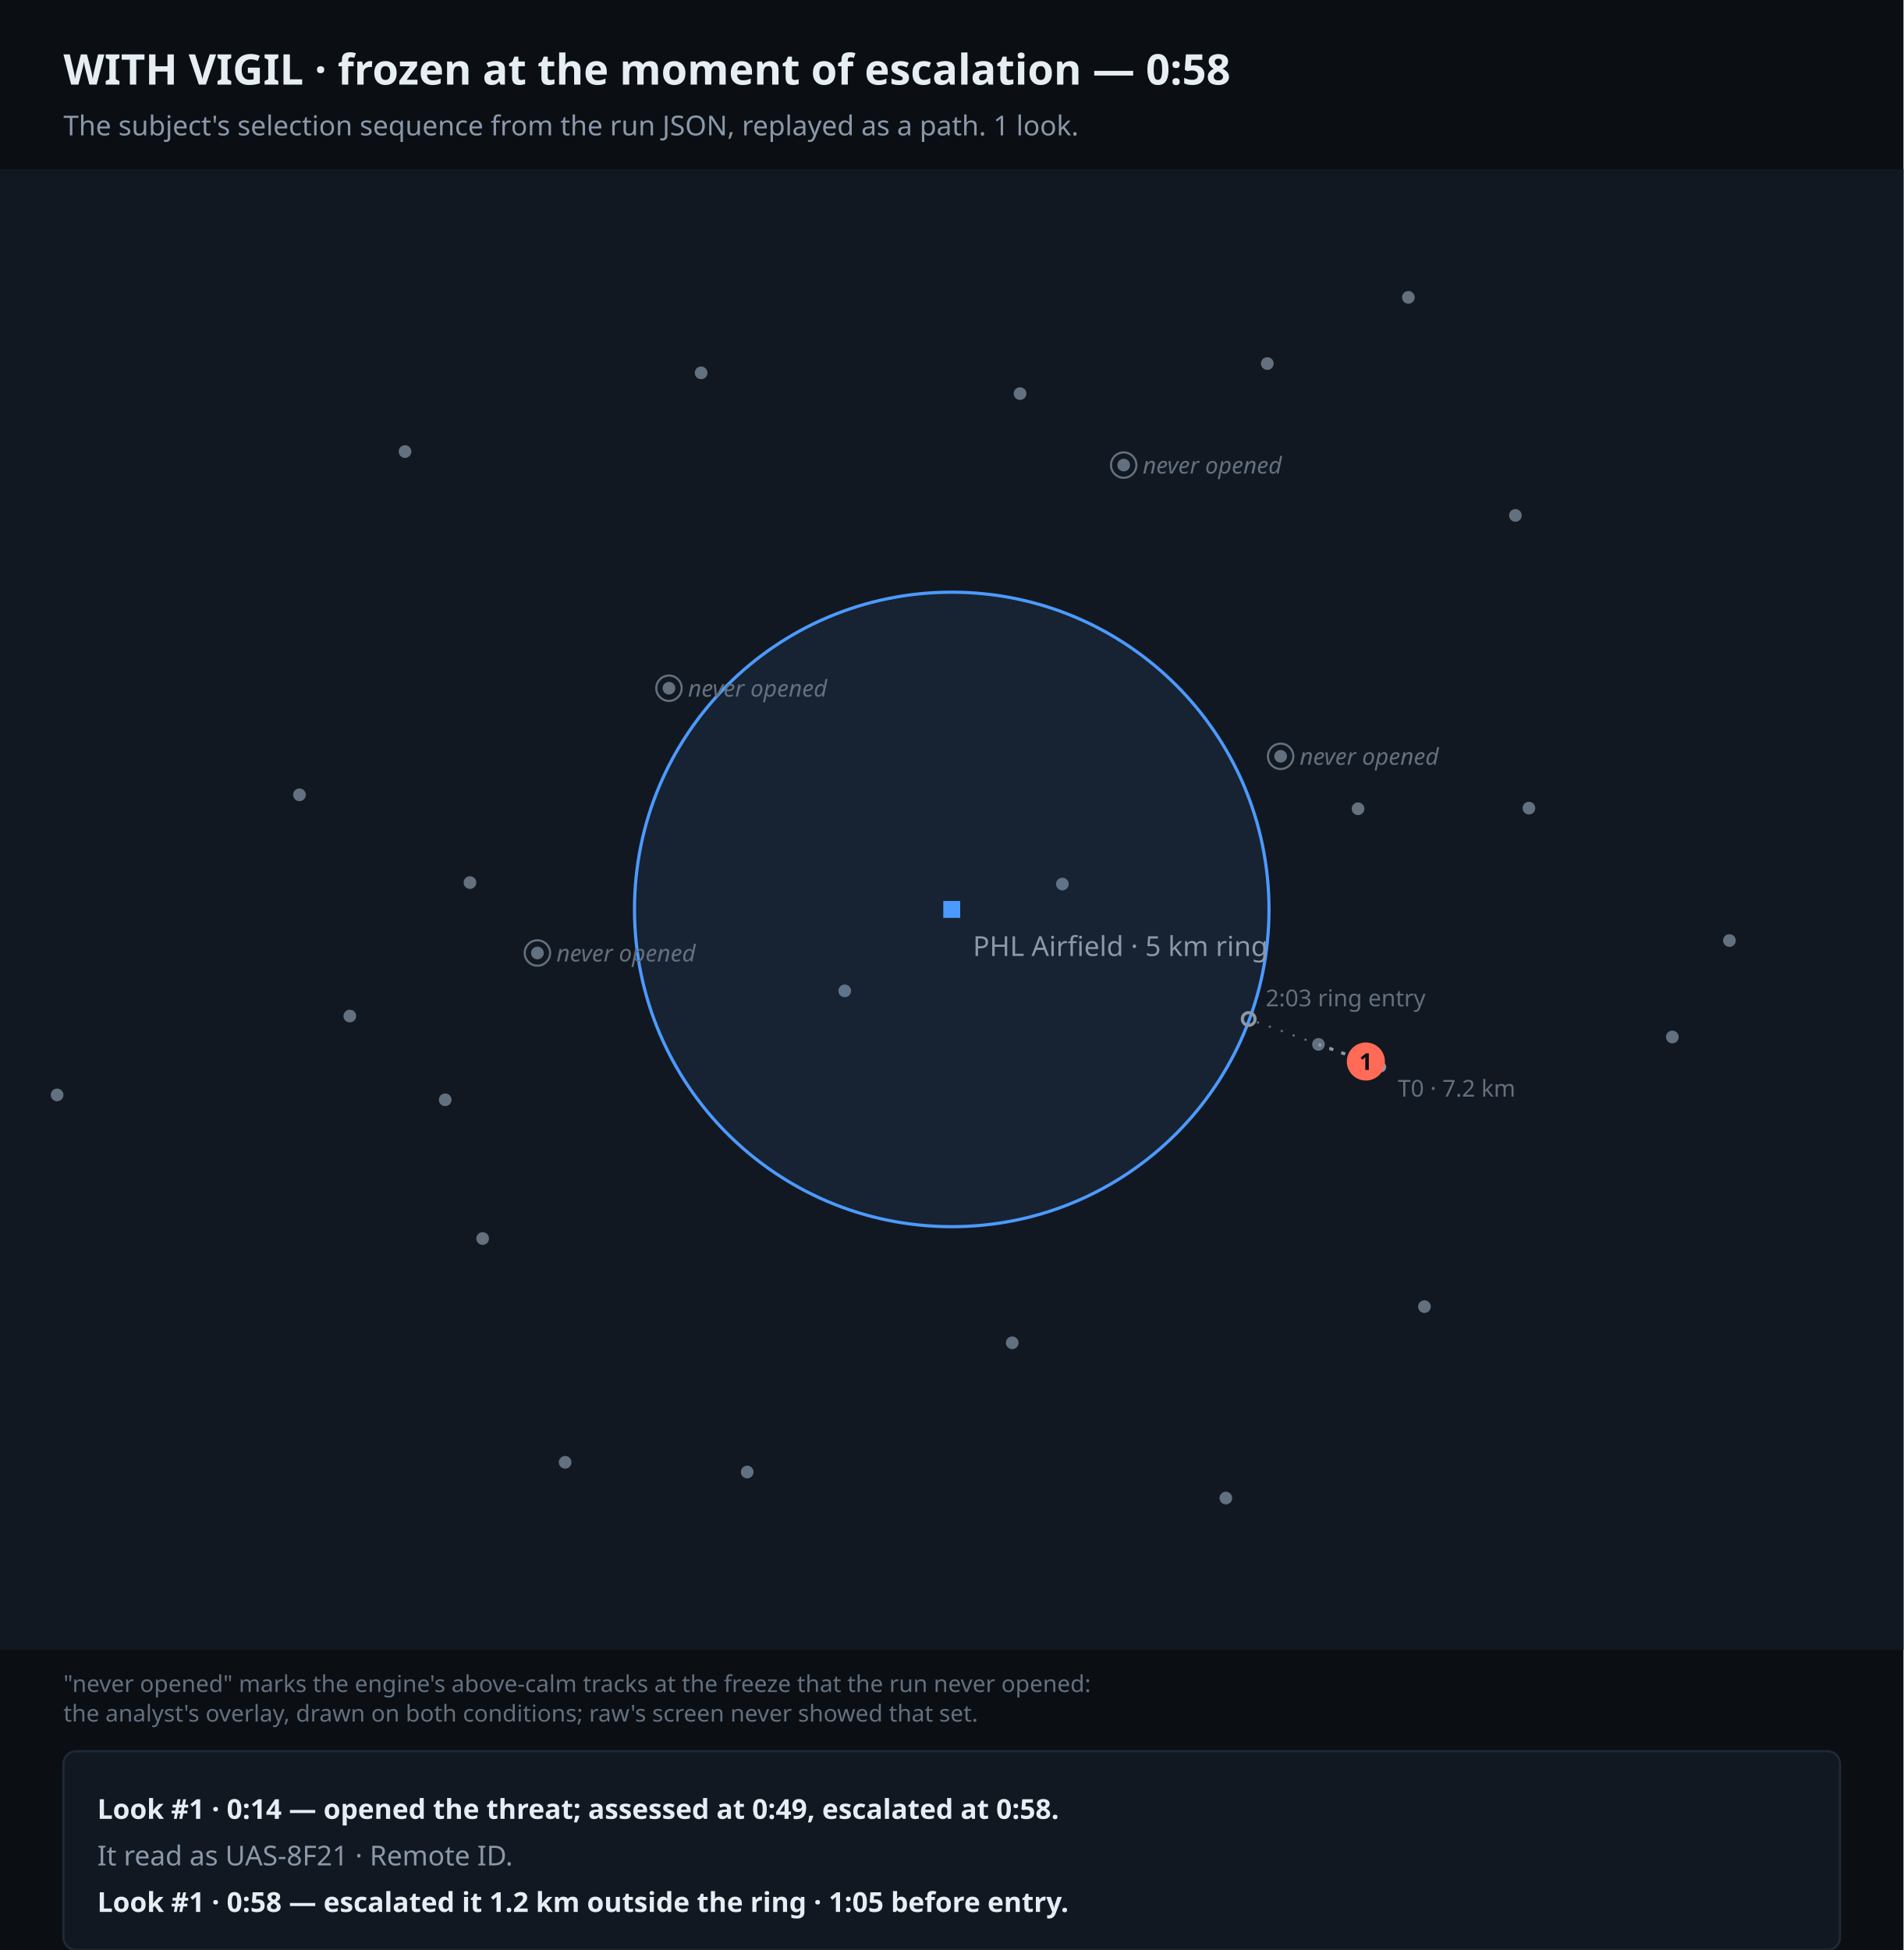
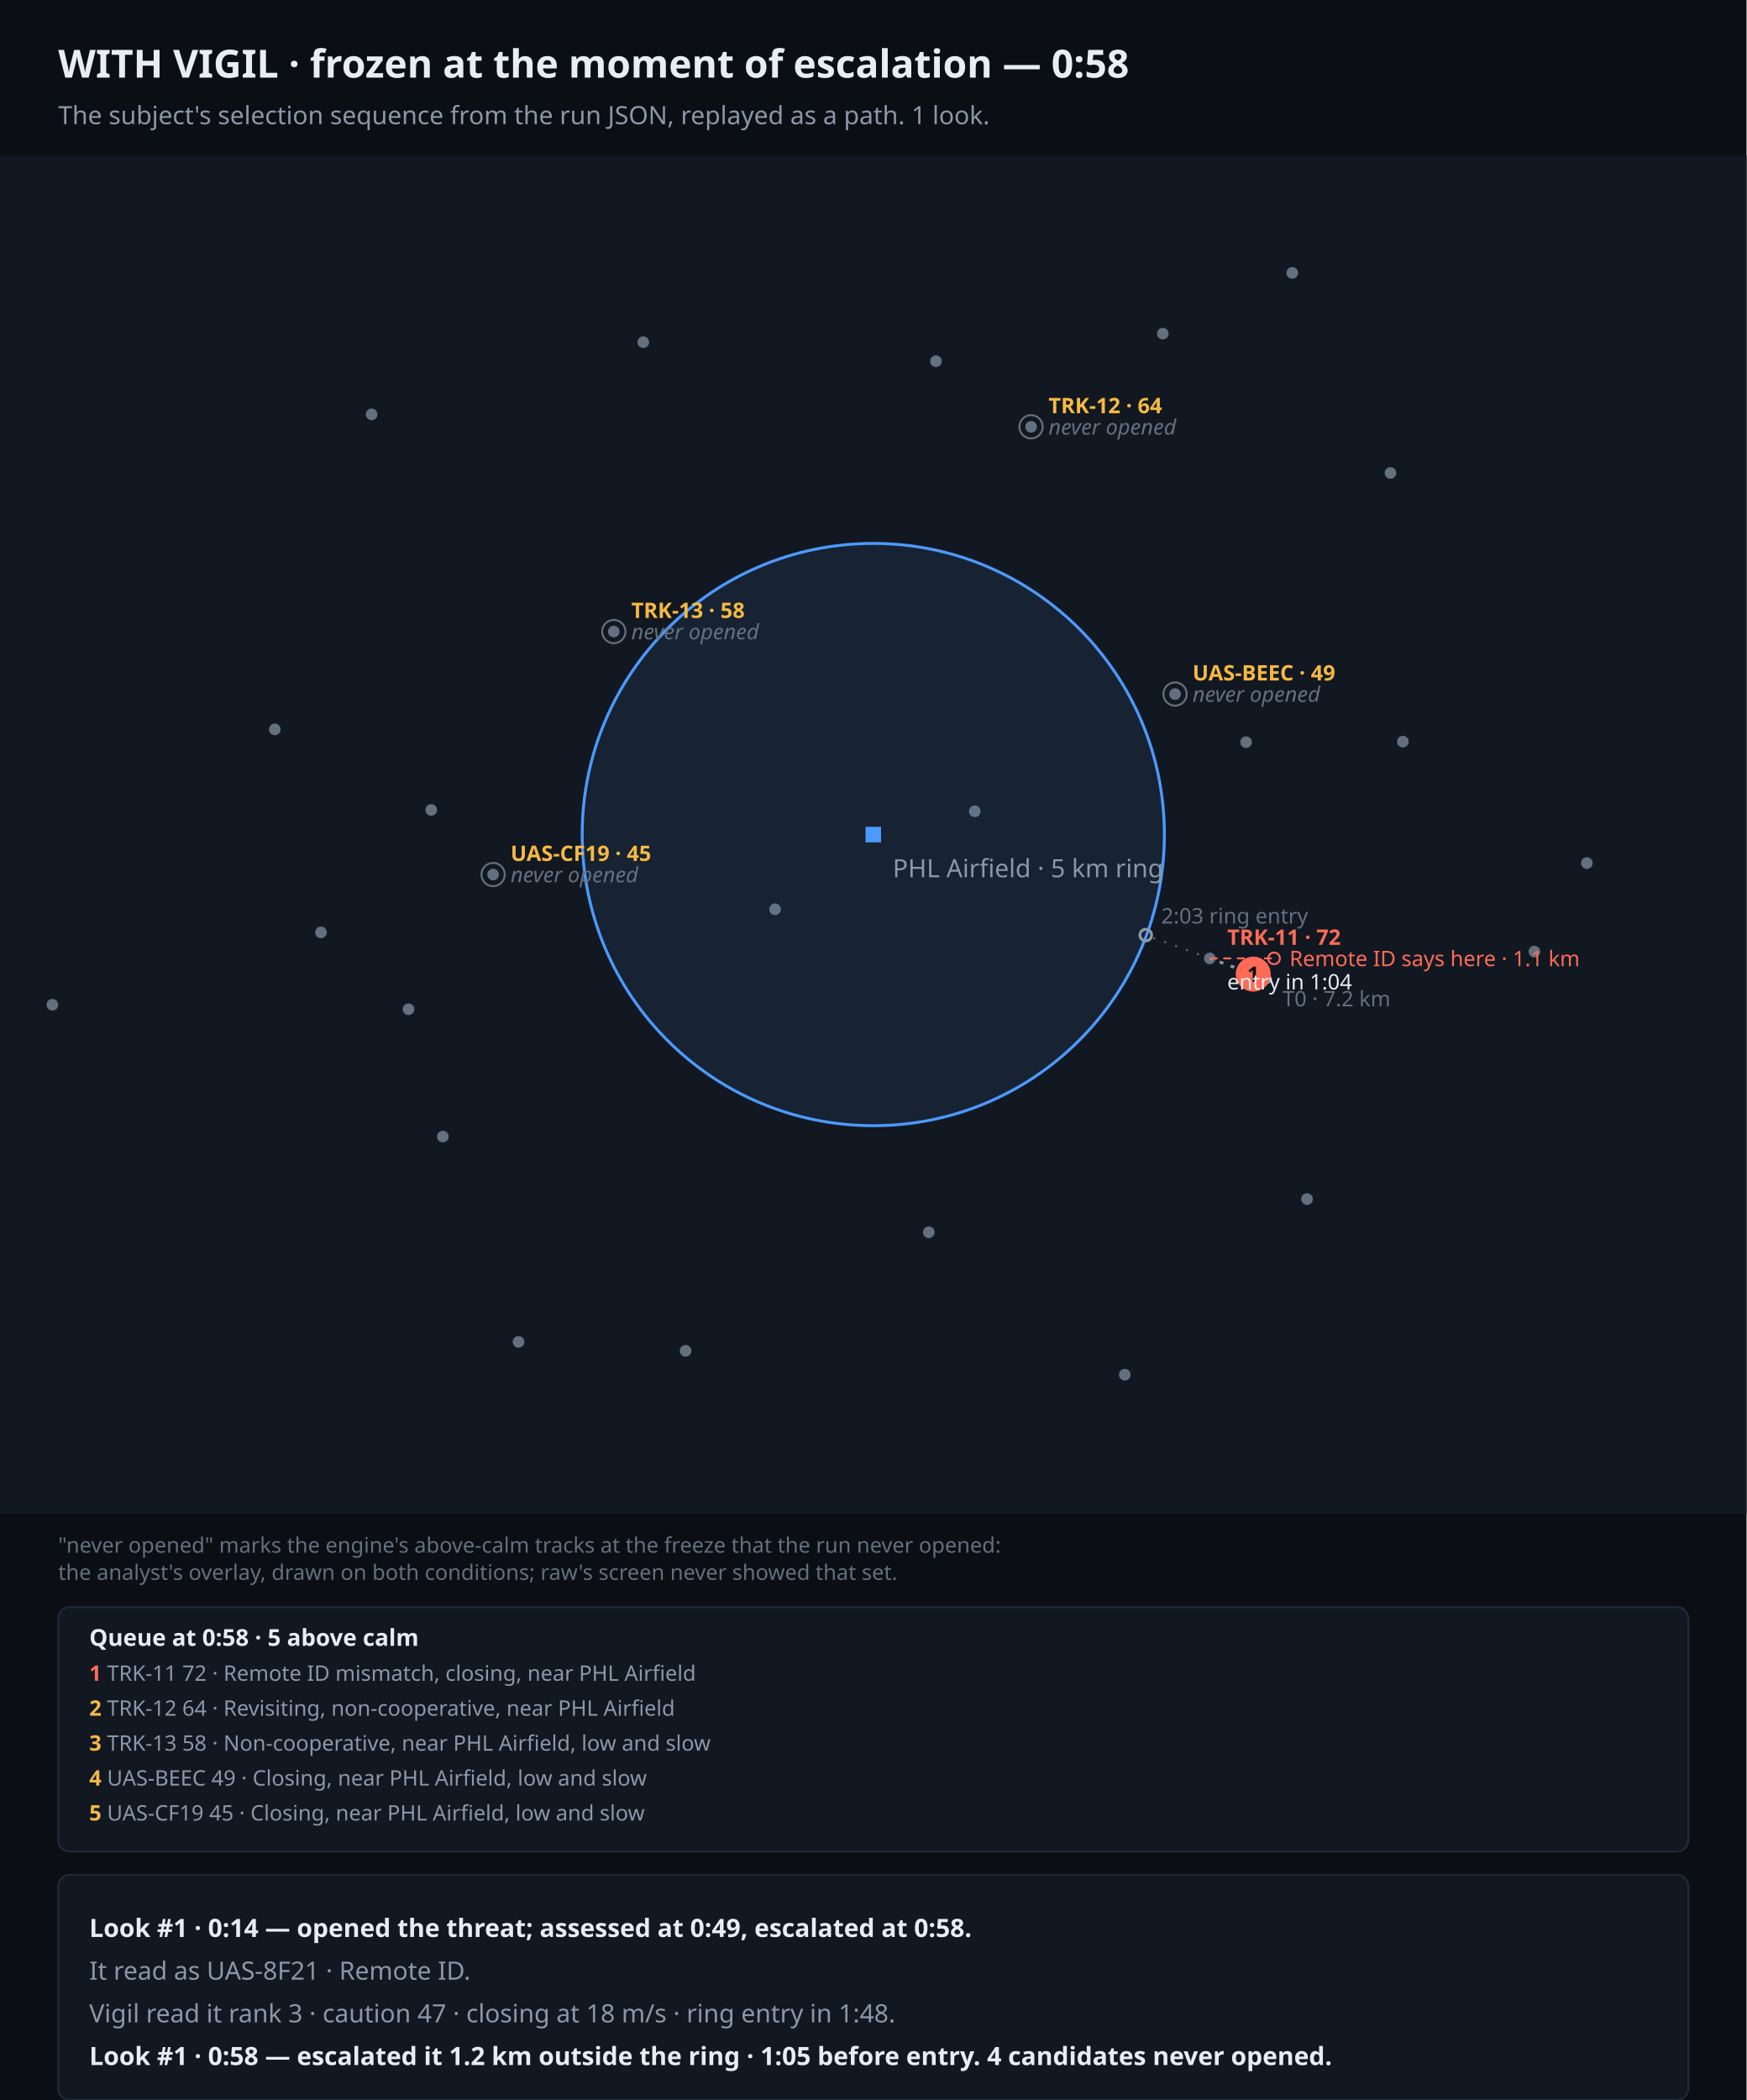
- <svg xmlns="http://www.w3.org/2000/svg" width="900" height="922" viewBox="0 0 900 922" data-subject="S04" data-scenario="02b" data-mode="vigil" data-run="1">
-   <rect width="900" height="922" fill="#0b0f14" />
+ <svg xmlns="http://www.w3.org/2000/svg" width="900" height="1082" viewBox="0 0 900 1082" data-subject="S04" data-scenario="02b" data-mode="vigil" data-run="1">
+   <rect width="900" height="1082" fill="#0b0f14" />
  <text x="30" y="40" font-family="system-ui, sans-serif" class="title" font-size="20" font-weight="700" fill="#e6edf3">WITH VIGIL · frozen at the moment of escalation — 0:58</text>
  <text x="30" y="64" font-family="system-ui, sans-serif" class="subtitle" font-size="13" fill="#8b98a9">The subject's selection sequence from the run JSON, replayed as a path. 1 look.</text>
  <defs>
    <clipPath id="panel">
      <rect x="0" y="0" width="900" height="700" />
    </clipPath>
  </defs>
  <g class="map" transform="translate(0 80)" clip-path="url(#panel)">
    <rect width="900" height="700" fill="#121821" />
    <circle class="track" data-id="adsb-a33716" cx="502.3" cy="338" r="3" fill="#63707f" />
    <circle class="track" data-id="adsb-a3b796" cx="210.5" cy="440" r="3" fill="#63707f" />
    <circle class="track" data-id="adsb-a43667" cx="399.4" cy="388.5" r="3" fill="#63707f" />
    <circle class="track" data-id="adsb-a7c7f2" cx="817.7" cy="364.7" r="3" fill="#63707f" />
    <circle class="track" data-id="adsb-a8021b" cx="642.1" cy="302.4" r="3" fill="#63707f" />
    <circle class="track" data-id="adsb-aa08fb" cx="665.9" cy="60.6" r="3" fill="#63707f" />
    <circle class="track" data-id="inject-11" cx="623.4" cy="413.8" r="3" fill="#63707f" />
    <circle class="track" data-id="inject-12" cx="531.3" cy="139.9" r="3" fill="#63707f" />
    <circle class="track" data-id="inject-13" cx="316.3" cy="245.4" r="3" fill="#63707f" />
    <circle class="track" data-id="inject-15" cx="27" cy="437.7" r="3" fill="#63707f" />
    <circle class="track" data-id="inject-17" cx="605.5" cy="277.6" r="3" fill="#63707f" />
    <circle class="track" data-id="inject-20" cx="228.2" cy="505.6" r="3" fill="#63707f" />
    <circle class="track" data-id="inject-21" cx="165.4" cy="400.4" r="3" fill="#63707f" />
    <circle class="track" data-id="inject-22" cx="141.6" cy="295.8" r="3" fill="#63707f" />
    <circle class="track" data-id="inject-23" cx="191.5" cy="133.5" r="3" fill="#63707f" />
    <circle class="track" data-id="inject-24" cx="331.5" cy="96.3" r="3" fill="#63707f" />
    <circle class="track" data-id="inject-26" cx="599.2" cy="91.9" r="3" fill="#63707f" />
    <circle class="track" data-id="inject-27" cx="716.5" cy="163.7" r="3" fill="#63707f" />
    <circle class="track" data-id="inject-28" cx="722.9" cy="302.1" r="3" fill="#63707f" />
    <circle class="track" data-id="inject-29" cx="790.7" cy="410.3" r="3" fill="#63707f" />
    <circle class="track" data-id="inject-30" cx="673.5" cy="537.8" r="3" fill="#63707f" />
    <circle class="track" data-id="inject-31" cx="579.6" cy="628.3" r="3" fill="#63707f" />
    <circle class="track" data-id="inject-33" cx="353.3" cy="616" r="3" fill="#63707f" />
    <circle class="track" data-id="inject-34" cx="267.2" cy="611.4" r="3" fill="#63707f" />
    <circle class="track" data-id="inject-35" cx="478.6" cy="554.9" r="3" fill="#63707f" />
    <circle class="track" data-id="inject-37" cx="254.1" cy="370.6" r="3" fill="#63707f" />
    <circle class="track" data-id="inject-38" cx="482.3" cy="106.1" r="3" fill="#63707f" />
    <circle class="track" data-id="inject-40" cx="222.2" cy="337.3" r="3" fill="#63707f" />
    <circle class="ring" cx="450" cy="350" r="150" fill="#4c9aff" fill-opacity="0.08" stroke="#4c9aff" stroke-width="1.5" />
    <rect x="446" y="346" width="8" height="8" fill="#4c9aff" />
    <text x="460" y="372" font-family="system-ui, sans-serif" font-size="13" fill="#8b98a9">PHL Airfield · 5 km ring</text>
    <polyline points="652.9,424.5 652.4,424.3 651.9,424.1 651.4,423.9 650.9,423.8 650.4,423.6 649.8,423.4 649.3,423.2 648.8,423 648.3,422.8 647.8,422.7 647.3,422.5 646.8,422.3 646.3,422.1 645.8,421.9 645.3,421.7 644.8,421.5 644.3,421.4 643.7,421.2 643.2,421 642.7,420.8 642.2,420.6 641.7,420.4 641.2,420.3 640.7,420.1 640.2,419.9 639.7,419.7 639.2,419.5 638.7,419.3 638.2,419.2 637.6,419 637.1,418.8 636.6,418.6 636.1,418.4 635.6,418.2 635.1,418 634.6,417.9 634.1,417.7 633.6,417.5 633.1,417.3 632.6,417.1 632.1,416.9 631.5,416.8 631,416.6 630.5,416.4 630,416.2 629.5,416 629,415.8 628.5,415.7 628,415.5 627.5,415.3 627,415.1 626.5,414.9 626,414.7 625.4,414.6 624.9,414.4 624.4,414.2 623.9,414 623.4,413.8" fill="none" class="trail" stroke="#8b98a9" stroke-width="1.5" stroke-dasharray="2 4" />
    <polyline points="623.4,413.8 622.9,413.6 622.4,413.4 621.9,413.3 621.4,413.1 620.9,412.9 620.4,412.7 619.9,412.5 619.3,412.3 618.8,412.1 618.3,411.9 617.8,411.8 617.3,411.6 616.8,411.4 616.3,411.2 615.8,411 615.3,410.8 614.8,410.7 614.3,410.5 613.8,410.3 613.2,410.1 612.7,409.9 612.2,409.7 611.7,409.6 611.2,409.4 610.7,409.2 610.2,409 609.7,408.8 609.2,408.6 608.7,408.4 608.2,408.3 607.7,408.1 607.1,407.9 606.6,407.7 606.1,407.5 605.6,407.3 605.1,407.2 604.6,407 604.1,406.8 603.6,406.6 603.1,406.4 602.6,406.2 602.1,406.1 601.6,405.9 601,405.7 600.5,405.5 600,405.3 599.5,405.1 599,405 598.5,404.8 598,404.6 597.5,404.4 597,404.2 596.5,404 596,403.8 595.5,403.7 594.9,403.5 594.4,403.3 593.9,403.1 593.4,402.9 592.9,402.7 592.4,402.6 591.9,402.4 591.4,402.2 590.9,402 590.4,401.8" fill="none" class="trail-ahead" stroke="#63707f" stroke-width="1" stroke-dasharray="1 5" />
    <circle class="trail-first" cx="652.9" cy="424.5" r="2.5" fill="#8b98a9" />
    <text x="660.9" y="438.5" font-family="system-ui, sans-serif" font-size="11" fill="#63707f">T0 · 7.2 km</text>
    <circle class="entry" cx="590.4" cy="401.8" r="3" fill="none" stroke="#8b98a9" stroke-width="1.5" />
    <text x="598.4" y="395.8" font-family="system-ui, sans-serif" font-size="11" fill="#63707f">2:03 ring entry</text>
    <circle class="never-opened" data-id="inject-12" cx="531.3" cy="139.9" r="6" fill="none" stroke="#63707f" stroke-width="1" />
    <text x="540.3" y="143.9" font-family="system-ui, sans-serif" font-size="11" font-style="italic" fill="#63707f">never opened</text>
    <circle class="never-opened" data-id="inject-13" cx="316.3" cy="245.4" r="6" fill="none" stroke="#63707f" stroke-width="1" />
    <text x="325.3" y="249.4" font-family="system-ui, sans-serif" font-size="11" font-style="italic" fill="#63707f">never opened</text>
    <circle class="never-opened" data-id="inject-17" cx="605.5" cy="277.6" r="6" fill="none" stroke="#63707f" stroke-width="1" />
    <text x="614.5" y="281.6" font-family="system-ui, sans-serif" font-size="11" font-style="italic" fill="#63707f">never opened</text>
    <circle class="never-opened" data-id="inject-37" cx="254.1" cy="370.6" r="6" fill="none" stroke="#63707f" stroke-width="1" />
    <text x="263.1" y="374.6" font-family="system-ui, sans-serif" font-size="11" font-style="italic" fill="#63707f">never opened</text>
    <circle class="hop" data-k="1" data-id="inject-11" data-t="14" cx="645.8" cy="421.9" r="9" fill="#ff6b57" />
    <text x="645.8" y="425.9" font-family="system-ui, sans-serif" font-size="11" font-weight="700" text-anchor="middle" fill="#0b0f14">1</text>
+     <text x="632.4" y="406.8" font-family="system-ui, sans-serif" class="vigil-label" data-id="inject-11" font-size="11" font-weight="600" fill="#ff6b57">TRK-11 · 72</text>
+     <text x="540.3" y="132.9" font-family="system-ui, sans-serif" class="vigil-label" data-id="inject-12" font-size="11" font-weight="600" fill="#f5b942">TRK-12 · 64</text>
+     <text x="325.3" y="238.4" font-family="system-ui, sans-serif" class="vigil-label" data-id="inject-13" font-size="11" font-weight="600" fill="#f5b942">TRK-13 · 58</text>
+     <text x="614.5" y="270.6" font-family="system-ui, sans-serif" class="vigil-label" data-id="inject-17" font-size="11" font-weight="600" fill="#f5b942">UAS-BEEC · 49</text>
+     <text x="263.1" y="363.6" font-family="system-ui, sans-serif" class="vigil-label" data-id="inject-37" font-size="11" font-weight="600" fill="#f5b942">UAS-CF19 · 45</text>
+     <line class="vigil-mismatch" data-id="inject-11" x1="623.4" y1="413.8" x2="656.5" y2="413.8" stroke="#ff6b57" stroke-width="1" stroke-dasharray="4 3" />
+     <circle class="vigil-broadcast" data-id="inject-11" cx="656.5" cy="413.8" r="3" fill="none" stroke="#ff6b57" stroke-width="1" />
+     <text x="664.5" y="417.8" font-family="system-ui, sans-serif" class="vigil-mismatch-label" font-size="11" fill="#ff6b57">Remote ID says here · 1.1 km</text>
+     <text x="632.4" y="429.8" font-family="system-ui, sans-serif" class="vigil-entry" data-id="inject-11" font-size="11" fill="#e6edf3">entry in 1:04</text>
  </g>
  <text x="30" y="800" font-family="system-ui, sans-serif" class="footnote" font-size="11" fill="#63707f">"never opened" marks the engine's above-calm tracks at the freeze that the run never opened:</text>
  <text x="30" y="814" font-family="system-ui, sans-serif" class="footnote" font-size="11" fill="#63707f">the analyst's overlay, drawn on both conditions; raw's screen never showed that set.</text>
-   <rect x="30" y="828" width="840" height="94" rx="6" fill="#121821" stroke="#1f2a37" />
-   <text x="46" y="860" font-family="system-ui, sans-serif" class="caption" font-size="13" font-weight="600" fill="#e6edf3">Look #1 · 0:14 — opened the threat; assessed at 0:49, escalated at 0:58.</text>
-   <text x="46" y="882" font-family="system-ui, sans-serif" class="caption" font-size="13" fill="#8b98a9">It read as UAS-8F21 · Remote ID.</text>
-   <text x="46" y="904" font-family="system-ui, sans-serif" class="caption" font-size="13" font-weight="600" fill="#e6edf3">Look #1 · 0:58 — escalated it 1.2 km outside the ring · 1:05 before entry.</text>
+   <rect class="vigil-queue" x="30" y="828" width="840" height="126" rx="6" fill="#121821" stroke="#1f2a37" />
+   <text x="46" y="848" font-family="system-ui, sans-serif" class="vigil-queue-title" font-size="12" font-weight="700" fill="#e6edf3">Queue at 0:58 · 5 above calm</text>
+   <text x="46" y="866" font-family="system-ui, sans-serif" class="vigil-queue-line" data-id="inject-11" font-size="11" fill="#8b98a9">
+     <tspan font-weight="700" fill="#ff6b57">1</tspan> TRK-11 72 · Remote ID mismatch, closing, near PHL Airfield</text>
+   <text x="46" y="884" font-family="system-ui, sans-serif" class="vigil-queue-line" data-id="inject-12" font-size="11" fill="#8b98a9">
+     <tspan font-weight="700" fill="#f5b942">2</tspan> TRK-12 64 · Revisiting, non-cooperative, near PHL Airfield</text>
+   <text x="46" y="902" font-family="system-ui, sans-serif" class="vigil-queue-line" data-id="inject-13" font-size="11" fill="#8b98a9">
+     <tspan font-weight="700" fill="#f5b942">3</tspan> TRK-13 58 · Non-cooperative, near PHL Airfield, low and slow</text>
+   <text x="46" y="920" font-family="system-ui, sans-serif" class="vigil-queue-line" data-id="inject-17" font-size="11" fill="#8b98a9">
+     <tspan font-weight="700" fill="#f5b942">4</tspan> UAS-BEEC 49 · Closing, near PHL Airfield, low and slow</text>
+   <text x="46" y="938" font-family="system-ui, sans-serif" class="vigil-queue-line" data-id="inject-37" font-size="11" fill="#8b98a9">
+     <tspan font-weight="700" fill="#f5b942">5</tspan> UAS-CF19 45 · Closing, near PHL Airfield, low and slow</text>
+   <rect x="30" y="966" width="840" height="116" rx="6" fill="#121821" stroke="#1f2a37" />
+   <text x="46" y="998" font-family="system-ui, sans-serif" class="caption" font-size="13" font-weight="600" fill="#e6edf3">Look #1 · 0:14 — opened the threat; assessed at 0:49, escalated at 0:58.</text>
+   <text x="46" y="1020" font-family="system-ui, sans-serif" class="caption" font-size="13" fill="#8b98a9">It read as UAS-8F21 · Remote ID.</text>
+   <text x="46" y="1042" font-family="system-ui, sans-serif" class="caption" font-size="13" fill="#8b98a9">Vigil read it rank 3 · caution 47 · closing at 18 m/s · ring entry in 1:48.</text>
+   <text x="46" y="1064" font-family="system-ui, sans-serif" class="caption" font-size="13" font-weight="600" fill="#e6edf3">Look #1 · 0:58 — escalated it 1.2 km outside the ring · 1:05 before entry. 4 candidates never opened.</text>
</svg>
